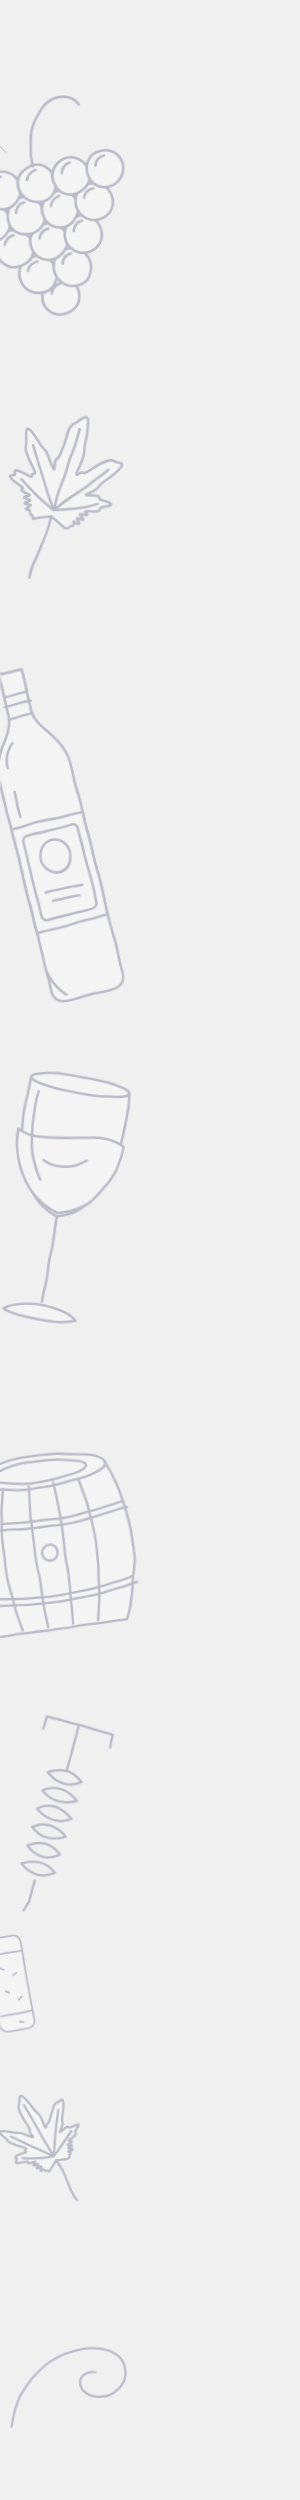
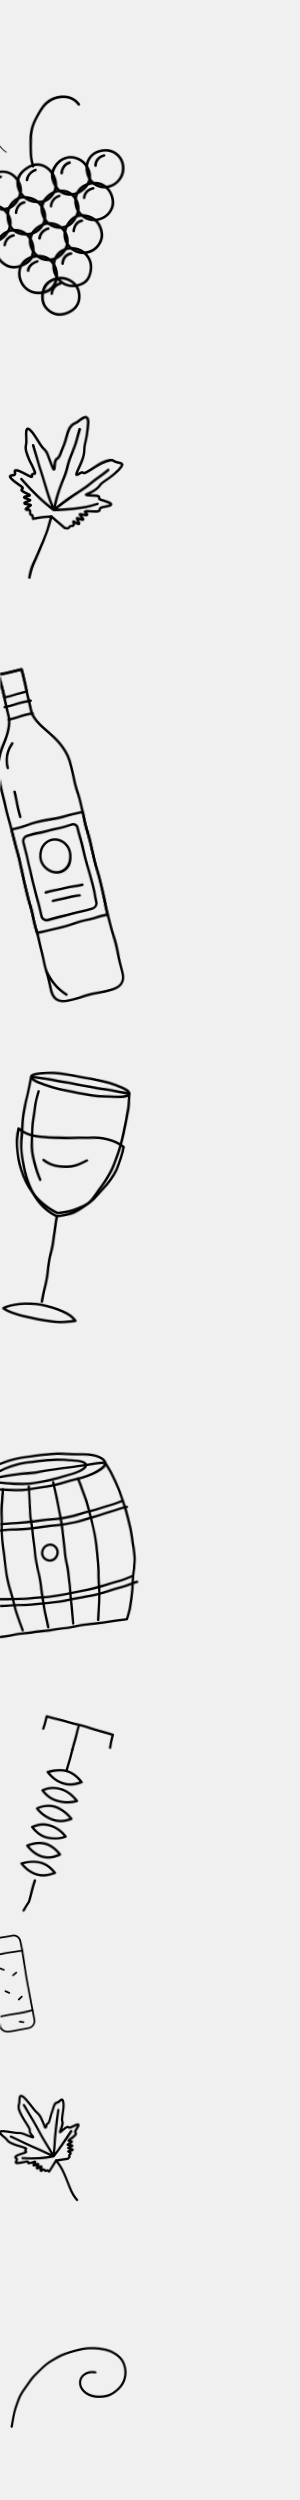
<svg xmlns="http://www.w3.org/2000/svg" viewBox="0 0 180 1500" width="180" height="1500">
  <defs>
    <filter id="m" x="-5%" y="-5%" width="110%" height="110%">
      <feTurbulence type="fractalNoise" baseFrequency=".05" numOctaves="2" seed="5" />
      <feDisplacementMap in="SourceGraphic" scale="1.6" />
    </filter>
  </defs>
-   <g opacity=".26" fill="none" stroke="#1D214F" stroke-width="1.5" stroke-linecap="round" stroke-linejoin="round" filter="url(#m)">
+   <g opacity="1" fill="none" stroke="#000" stroke-width="1.5" stroke-linecap="round" stroke-linejoin="round" filter="url(#m)">
    <g transform="translate(22 110) rotate(-12) scale(1.05)">
-       <circle cx="0" cy="66" r="10.6" fill="#fff" />
+       <circle cx="0" cy="66" r="10.6" fill="none" />
      <path d="M-5 63 a6.5 6.5 0 0 1 6 -4.5" fill="none" />
-       <circle cx="-10" cy="51" r="10.6" fill="#fff" />
+       <circle cx="-10" cy="51" r="10.6" fill="none" />
      <path d="M-15 48 a6.5 6.5 0 0 1 6 -4.5" fill="none" />
-       <circle cx="10" cy="51" r="10.6" fill="#fff" />
+       <circle cx="10" cy="51" r="10.6" fill="none" />
      <path d="M5 48 a6.5 6.5 0 0 1 6 -4.5" fill="none" />
-       <circle cx="-20" cy="34" r="10.6" fill="#fff" />
+       <circle cx="-20" cy="34" r="10.6" fill="none" />
      <path d="M-25 31 a6.5 6.5 0 0 1 6 -4.5" fill="none" />
-       <circle cx="0" cy="34" r="10.6" fill="#fff" />
+       <circle cx="0" cy="34" r="10.6" fill="none" />
      <path d="M-5 31 a6.5 6.5 0 0 1 6 -4.5" fill="none" />
-       <circle cx="20" cy="34" r="10.6" fill="#fff" />
+       <circle cx="20" cy="34" r="10.6" fill="none" />
      <path d="M15 31 a6.5 6.5 0 0 1 6 -4.5" fill="none" />
-       <circle cx="-30" cy="17" r="10.6" fill="#fff" />
+       <circle cx="-30" cy="17" r="10.6" fill="none" />
      <path d="M-35 14 a6.5 6.5 0 0 1 6 -4.5" fill="none" />
-       <circle cx="-10" cy="17" r="10.6" fill="#fff" />
+       <circle cx="-10" cy="17" r="10.6" fill="none" />
      <path d="M-15 14 a6.5 6.5 0 0 1 6 -4.5" fill="none" />
-       <circle cx="10" cy="17" r="10.6" fill="#fff" />
+       <circle cx="10" cy="17" r="10.6" fill="none" />
      <path d="M5 14 a6.5 6.5 0 0 1 6 -4.5" fill="none" />
-       <circle cx="30" cy="17" r="10.6" fill="#fff" />
+       <circle cx="30" cy="17" r="10.6" fill="none" />
      <path d="M25 14 a6.5 6.5 0 0 1 6 -4.5" fill="none" />
-       <circle cx="-40" cy="0" r="10.6" fill="#fff" />
+       <circle cx="-40" cy="0" r="10.6" fill="none" />
      <path d="M-45 -3 a6.5 6.5 0 0 1 6 -4.5" fill="none" />
-       <circle cx="-20" cy="0" r="10.6" fill="#fff" />
+       <circle cx="-20" cy="0" r="10.6" fill="none" />
      <path d="M-25 -3 a6.5 6.5 0 0 1 6 -4.5" fill="none" />
-       <circle cx="0" cy="0" r="10.6" fill="#fff" />
+       <circle cx="0" cy="0" r="10.6" fill="none" />
      <path d="M-5 -3 a6.5 6.5 0 0 1 6 -4.5" fill="none" />
-       <circle cx="20" cy="0" r="10.6" fill="#fff" />
+       <circle cx="20" cy="0" r="10.6" fill="none" />
      <path d="M15 -3 a6.5 6.5 0 0 1 6 -4.5" fill="none" />
-       <circle cx="40" cy="0" r="10.6" fill="#fff" />
+       <circle cx="40" cy="0" r="10.6" fill="none" />
      <path d="M35 -3 a6.5 6.5 0 0 1 6 -4.5" fill="none" />
      <path d="M0 -10C-1 -24 4 -34 13 -42M13 -42C20 -48 30 -46 33 -39" fill="none" />
      <g transform="translate(-22 -34) rotate(-35) scale(.34)">
-         <path d="M-9.3 13.8 L-9.6 13.6 L-9.8 13.3 L-9.9 12.9 L-10.0 12.5 L-10.3 12.3 L-10.6 12.1 L-11.0 12.1 L-11.4 12.0 L-11.7 11.8 L-11.9 11.5 L-12.0 11.1 L-12.1 10.7 L-12.2 10.3 L-12.4 10.1 L-12.8 9.9 L-13.2 9.8 L-14.4 10.3 L-14.9 10.1 L-14.6 9.5 L-13.9 8.6 L-13.1 7.7 L-12.8 7.2 L-13.2 7.0 L-14.2 7.2 L-15.4 7.4 L-16.3 7.4 L-16.4 7.1 L-15.9 6.4 L-14.9 5.7 L-14.1 5.0 L-13.9 4.6 L-14.5 4.5 L-15.7 4.5 L-16.9 4.4 L-17.6 4.2 L-17.4 3.8 L-16.6 3.3 L-15.6 2.7 L-15.0 2.3 L-15.2 2.0 L-16.2 1.8 L-17.8 1.5 L-19.2 1.3 L-20.1 0.9 L-20.3 0.5 L-20.0 0.0 L-19.8 -0.4 L-20.2 -0.8 L-21.5 -1.3 L-23.5 -2.0 L-25.8 -2.7 L-27.6 -3.5 L-28.5 -4.2 L-28.5 -4.8 L-27.7 -5.3 L-26.9 -5.7 L-26.4 -6.2 L-26.4 -6.8 L-26.7 -7.5 L-26.9 -8.2 L-26.5 -8.7 L-25.1 -8.8 L-23.0 -8.7 L-20.7 -8.3 L-18.7 -7.9 L-17.5 -7.9 L-17.1 -8.1 L-17.3 -8.7 L-17.4 -9.2 L-17.1 -9.5 L-16.8 -9.8 L-16.3 -10.0 L-15.9 -10.3 L-16.1 -10.9 L-17.2 -12.1 L-19.0 -14.0 L-21.1 -16.3 L-23.1 -18.6 L-24.5 -20.6 L-25.3 -22.2 L-25.6 -23.5 L-25.8 -24.7 L-26.2 -26.1 L-26.8 -28.0 L-27.5 -29.9 L-27.9 -31.6 L-27.5 -32.6 L-26.3 -32.5 L-24.3 -31.4 L-21.9 -29.6 L-19.6 -27.7 L-17.7 -26.1 L-16.2 -25.1 L-15.1 -24.5 L-14.1 -23.9 L-12.8 -22.9 L-11.4 -21.4 L-9.8 -19.4 L-8.3 -17.4 L-7.2 -16.0 L-6.6 -15.5 L-6.4 -15.9 L-6.7 -17.7 L-6.9 -19.5 L-6.9 -20.8 L-6.6 -21.5 L-6.2 -21.9 L-5.9 -22.7 L-5.8 -24.2 L-5.8 -26.8 L-5.9 -30.3 L-5.8 -34.1 L-5.6 -37.5 L-5.2 -40.2 L-4.5 -41.9 L-3.7 -43.0 L-2.8 -44.0 L-1.9 -45.1 L-1.0 -46.6 L0.0 -48.0 L1.0 -48.8 L2.1 -48.5 L3.0 -46.7 L3.7 -43.9 L4.3 -40.4 L4.8 -37.1 L5.2 -34.4 L5.6 -32.5 L6.0 -31.0 L6.4 -29.5 L6.5 -27.5 L6.5 -24.9 L6.3 -22.1 L6.0 -19.4 L5.8 -17.6 L5.9 -16.8 L6.4 -16.8 L6.9 -17.2 L7.8 -18.3 L8.6 -18.9 L9.1 -19.0 L9.5 -18.8 L10.1 -19.0 L11.2 -20.0 L12.9 -21.9 L15.0 -24.3 L17.4 -26.9 L19.5 -28.9 L21.3 -30.1 L22.6 -30.5 L23.5 -30.4 L24.4 -30.2 L25.5 -30.1 L26.7 -30.3 L27.9 -30.3 L28.6 -29.8 L28.6 -28.5 L27.6 -26.4 L25.8 -23.7 L23.8 -20.9 L22.0 -18.5 L20.8 -16.8 L20.2 -15.6 L19.9 -14.7 L19.6 -13.8 L18.8 -12.7 L17.5 -11.3 L16.0 -9.8 L14.6 -8.6 L14.2 -7.9 L15.2 -8.0 L16.9 -8.5 L18.8 -9.0 L20.4 -9.2 L21.5 -9.1 L21.8 -8.7 L22.0 -8.3 L22.3 -7.9 L23.4 -7.7 L25.0 -7.6 L27.0 -7.6 L28.7 -7.4 L29.6 -7.0 L29.4 -6.3 L28.3 -5.4 L26.7 -4.5 L25.3 -3.8 L24.6 -3.1 L24.4 -2.6 L24.5 -2.0 L24.4 -1.5 L23.5 -1.0 L21.9 -0.4 L19.8 0.0 L18.0 0.4 L16.8 0.7 L16.6 1.1 L17.1 1.5 L17.9 1.9 L18.3 2.4 L18.1 2.7 L17.1 3.0 L15.7 3.1 L14.7 3.2 L14.3 3.4 L14.8 3.9 L15.8 4.5 L16.7 5.2 L17.1 5.7 L16.7 5.9 L15.6 5.9 L14.4 5.8 L13.5 5.8 L13.4 6.1 L14.0 6.7 L14.9 7.6 L15.6 8.3 L15.7 8.8 L15.0 8.9 L13.9 8.6 L12.8 8.3 L12.1 8.2 L12.2 8.6 L13.0 9.7 L13.0 10.1 L12.9 10.5 L12.7 10.8 L12.3 10.9 L11.9 11.0 L11.6 11.1 L11.3 11.3 L11.1 11.6 L11.0 12.0 L10.9 12.4 L10.7 12.8 L10.4 12.9 L10.0 13.0 L9.6 13.0 L9.2 13.1 L8.9 13.3 L0.0 9.6Z" fill="#fff" />
+         <path d="M-9.3 13.8 L-9.6 13.6 L-9.8 13.3 L-9.9 12.9 L-10.0 12.5 L-10.3 12.3 L-10.6 12.1 L-11.0 12.1 L-11.4 12.0 L-11.7 11.8 L-11.9 11.5 L-12.0 11.1 L-12.1 10.7 L-12.2 10.3 L-12.4 10.1 L-12.8 9.9 L-13.2 9.8 L-14.4 10.3 L-14.9 10.1 L-14.6 9.5 L-13.9 8.6 L-13.1 7.7 L-12.8 7.2 L-13.2 7.0 L-14.2 7.2 L-15.4 7.4 L-16.3 7.4 L-16.4 7.1 L-15.9 6.4 L-14.9 5.7 L-14.1 5.0 L-13.9 4.6 L-14.5 4.5 L-15.7 4.5 L-16.9 4.4 L-17.6 4.2 L-17.4 3.8 L-16.6 3.3 L-15.6 2.7 L-15.0 2.3 L-15.2 2.0 L-16.2 1.8 L-17.8 1.5 L-19.2 1.3 L-20.1 0.9 L-20.3 0.5 L-20.0 0.0 L-19.8 -0.4 L-20.2 -0.8 L-21.5 -1.3 L-23.5 -2.0 L-25.8 -2.7 L-27.6 -3.5 L-28.5 -4.2 L-28.5 -4.8 L-27.7 -5.3 L-26.9 -5.7 L-26.4 -6.2 L-26.4 -6.8 L-26.7 -7.5 L-26.9 -8.2 L-26.5 -8.7 L-25.1 -8.8 L-23.0 -8.7 L-20.7 -8.3 L-18.7 -7.9 L-17.5 -7.9 L-17.1 -8.1 L-17.3 -8.7 L-17.4 -9.2 L-17.1 -9.5 L-16.8 -9.8 L-16.3 -10.0 L-15.9 -10.3 L-16.1 -10.9 L-17.2 -12.1 L-19.0 -14.0 L-21.1 -16.3 L-23.1 -18.6 L-24.5 -20.6 L-25.3 -22.2 L-25.6 -23.5 L-25.8 -24.7 L-26.2 -26.1 L-26.8 -28.0 L-27.5 -29.9 L-27.9 -31.6 L-27.5 -32.6 L-26.3 -32.5 L-24.3 -31.4 L-21.9 -29.6 L-19.6 -27.7 L-17.7 -26.1 L-16.2 -25.1 L-15.1 -24.5 L-14.1 -23.9 L-12.8 -22.9 L-11.4 -21.4 L-9.8 -19.4 L-8.3 -17.4 L-7.2 -16.0 L-6.6 -15.5 L-6.4 -15.9 L-6.7 -17.7 L-6.9 -19.5 L-6.9 -20.8 L-6.6 -21.5 L-6.2 -21.9 L-5.9 -22.7 L-5.8 -24.2 L-5.8 -26.8 L-5.9 -30.3 L-5.8 -34.1 L-5.6 -37.5 L-5.2 -40.2 L-4.5 -41.9 L-3.7 -43.0 L-2.8 -44.0 L-1.9 -45.1 L-1.0 -46.6 L0.0 -48.0 L1.0 -48.8 L2.1 -48.5 L3.0 -46.7 L3.7 -43.9 L4.3 -40.4 L4.8 -37.1 L5.2 -34.4 L5.6 -32.5 L6.0 -31.0 L6.4 -29.5 L6.5 -27.5 L6.5 -24.9 L6.3 -22.1 L6.0 -19.4 L5.8 -17.6 L5.9 -16.8 L6.4 -16.8 L6.9 -17.2 L7.8 -18.3 L8.6 -18.9 L9.1 -19.0 L9.5 -18.8 L10.1 -19.0 L11.2 -20.0 L12.9 -21.9 L15.0 -24.3 L17.4 -26.9 L19.5 -28.9 L21.3 -30.1 L22.6 -30.5 L23.5 -30.4 L24.4 -30.2 L25.5 -30.1 L26.7 -30.3 L27.9 -30.3 L28.6 -29.8 L28.6 -28.5 L27.6 -26.4 L25.8 -23.7 L23.8 -20.9 L22.0 -18.5 L20.8 -16.8 L20.2 -15.6 L19.9 -14.7 L19.6 -13.8 L18.8 -12.7 L17.5 -11.3 L16.0 -9.8 L14.6 -8.6 L14.2 -7.9 L15.2 -8.0 L16.9 -8.5 L18.8 -9.0 L20.4 -9.2 L21.5 -9.1 L21.8 -8.7 L22.0 -8.3 L22.3 -7.9 L23.4 -7.7 L25.0 -7.6 L27.0 -7.6 L28.7 -7.4 L29.6 -7.0 L29.4 -6.3 L28.3 -5.4 L26.7 -4.5 L25.3 -3.8 L24.6 -3.1 L24.4 -2.6 L24.5 -2.0 L24.4 -1.5 L23.5 -1.0 L21.9 -0.4 L19.8 0.0 L18.0 0.4 L16.8 0.7 L16.6 1.1 L17.1 1.5 L17.9 1.9 L18.3 2.4 L18.1 2.7 L17.1 3.0 L15.7 3.1 L14.7 3.2 L14.3 3.4 L14.8 3.9 L15.8 4.5 L16.7 5.2 L17.1 5.7 L16.7 5.9 L15.6 5.9 L14.4 5.8 L13.5 5.8 L13.4 6.1 L14.0 6.7 L14.9 7.6 L15.6 8.3 L15.7 8.8 L15.0 8.9 L13.9 8.6 L12.8 8.3 L12.1 8.2 L12.2 8.6 L13.0 9.7 L13.0 10.1 L12.9 10.5 L12.7 10.8 L12.3 10.9 L11.9 11.0 L11.6 11.1 L11.3 11.3 L11.1 11.6 L11.0 12.0 L10.9 12.4 L10.7 12.8 L10.4 12.9 L10.0 13.0 L9.6 13.0 L9.2 13.1 L8.9 13.3 L0.0 9.6Z" fill="none" />
        <path d="M0 5.8 Q0.0 -15.8 0.0 -41.3 M0 5.8 Q-9.8 -7.6 -21.8 -24.8 M0 5.8 Q9.8 -7.6 21.8 -24.8 M0 5.8 Q-10.0 2.3 -22.2 -5.0 M0 5.8 Q10.0 2.3 22.2 -5.0 " fill="none" />
        <path d="M0 9.6 C2 24.0 -3 33.6 -1 45.6" fill="none" />
      </g>
    </g>
    <g transform="translate(34 300) rotate(18) scale(1.0)">
-       <path d="M-10.1 15.0 L-10.4 14.7 L-10.6 14.4 L-10.7 13.9 L-10.9 13.5 L-11.1 13.3 L-11.5 13.1 L-11.9 13.1 L-12.4 13.0 L-12.7 12.8 L-12.9 12.5 L-13.0 12.0 L-13.1 11.6 L-13.2 11.2 L-13.5 10.9 L-13.8 10.7 L-14.3 10.6 L-15.6 11.1 L-16.1 10.9 L-15.8 10.3 L-15.0 9.3 L-14.2 8.4 L-13.8 7.8 L-14.3 7.6 L-15.4 7.8 L-16.7 8.0 L-17.6 8.0 L-17.8 7.6 L-17.2 7.0 L-16.1 6.1 L-15.3 5.4 L-15.1 5.0 L-15.7 4.9 L-17.0 4.8 L-18.3 4.8 L-19.0 4.6 L-18.9 4.1 L-18.0 3.5 L-16.9 2.9 L-16.3 2.5 L-16.4 2.1 L-17.6 1.9 L-19.2 1.7 L-20.8 1.4 L-21.8 1.0 L-22.0 0.5 L-21.7 0.0 L-21.5 -0.4 L-21.9 -0.9 L-23.3 -1.4 L-25.5 -2.1 L-27.9 -2.9 L-29.9 -3.8 L-30.9 -4.6 L-30.8 -5.2 L-30.0 -5.8 L-29.1 -6.2 L-28.6 -6.7 L-28.6 -7.4 L-29.0 -8.2 L-29.2 -8.9 L-28.7 -9.4 L-27.2 -9.6 L-24.9 -9.4 L-22.4 -9.0 L-20.2 -8.6 L-18.9 -8.5 L-18.5 -8.8 L-18.7 -9.4 L-18.9 -10.0 L-18.5 -10.3 L-18.2 -10.7 L-17.7 -10.9 L-17.3 -11.1 L-17.5 -11.8 L-18.6 -13.1 L-20.5 -15.2 L-22.9 -17.6 L-25.0 -20.2 L-26.6 -22.4 L-27.4 -24.1 L-27.7 -25.4 L-27.9 -26.7 L-28.4 -28.3 L-29.1 -30.3 L-29.8 -32.4 L-30.2 -34.3 L-29.8 -35.3 L-28.5 -35.2 L-26.3 -34.0 L-23.8 -32.1 L-21.3 -30.0 L-19.2 -28.3 L-17.6 -27.2 L-16.4 -26.6 L-15.2 -25.9 L-13.9 -24.9 L-12.3 -23.1 L-10.6 -21.0 L-9.0 -18.9 L-7.8 -17.3 L-7.2 -16.8 L-6.9 -17.2 L-7.2 -19.2 L-7.5 -21.1 L-7.4 -22.5 L-7.1 -23.3 L-6.7 -23.8 L-6.4 -24.6 L-6.2 -26.2 L-6.3 -29.0 L-6.3 -32.8 L-6.3 -36.9 L-6.1 -40.7 L-5.6 -43.5 L-4.8 -45.4 L-4.0 -46.6 L-3.0 -47.6 L-2.1 -48.9 L-1.1 -50.5 L0.0 -52.0 L1.1 -52.9 L2.2 -52.5 L3.2 -50.6 L4.0 -47.5 L4.7 -43.8 L5.2 -40.2 L5.6 -37.3 L6.0 -35.2 L6.5 -33.6 L6.9 -31.9 L7.1 -29.8 L7.0 -27.0 L6.8 -23.9 L6.5 -21.1 L6.3 -19.1 L6.4 -18.2 L6.9 -18.2 L7.5 -18.7 L8.5 -19.8 L9.3 -20.5 L9.8 -20.5 L10.3 -20.4 L11.0 -20.6 L12.1 -21.7 L13.9 -23.7 L16.3 -26.4 L18.8 -29.1 L21.2 -31.3 L23.1 -32.6 L24.4 -33.0 L25.5 -32.9 L26.4 -32.7 L27.6 -32.7 L28.9 -32.8 L30.2 -32.8 L31.0 -32.3 L30.9 -30.9 L29.9 -28.6 L28.0 -25.7 L25.8 -22.7 L23.8 -20.1 L22.5 -18.2 L21.9 -16.9 L21.6 -15.9 L21.2 -15.0 L20.4 -13.8 L19.0 -12.2 L17.3 -10.6 L15.9 -9.3 L15.4 -8.6 L16.4 -8.7 L18.3 -9.2 L20.4 -9.7 L22.1 -10.0 L23.2 -9.9 L23.7 -9.5 L23.8 -8.9 L24.2 -8.5 L25.3 -8.3 L27.1 -8.3 L29.3 -8.2 L31.1 -8.1 L32.1 -7.6 L31.9 -6.8 L30.6 -5.9 L28.9 -4.9 L27.4 -4.1 L26.6 -3.4 L26.4 -2.8 L26.6 -2.2 L26.4 -1.6 L25.5 -1.0 L23.7 -0.5 L21.5 0.0 L19.5 0.4 L18.2 0.8 L17.9 1.2 L18.5 1.6 L19.4 2.1 L19.9 2.6 L19.6 3.0 L18.5 3.2 L17.0 3.3 L15.9 3.5 L15.5 3.7 L16.0 4.2 L17.1 4.9 L18.1 5.6 L18.5 6.1 L18.1 6.4 L16.9 6.4 L15.6 6.3 L14.7 6.3 L14.6 6.6 L15.2 7.3 L16.2 8.2 L16.9 9.0 L17.0 9.5 L16.3 9.6 L15.0 9.3 L13.8 9.0 L13.1 8.9 L13.2 9.4 L14.1 10.5 L14.1 10.9 L14.0 11.4 L13.8 11.7 L13.4 11.8 L12.9 11.9 L12.5 12.1 L12.2 12.3 L12.0 12.6 L11.9 13.0 L11.8 13.5 L11.6 13.8 L11.3 14.0 L10.8 14.1 L10.4 14.1 L10.0 14.2 L9.7 14.4 L0.0 10.4Z" fill="#fff" />
+       <path d="M-10.1 15.0 L-10.4 14.7 L-10.6 14.4 L-10.7 13.9 L-10.9 13.5 L-11.1 13.3 L-11.5 13.1 L-11.9 13.1 L-12.4 13.0 L-12.7 12.8 L-12.9 12.5 L-13.0 12.0 L-13.1 11.6 L-13.2 11.2 L-13.5 10.9 L-13.8 10.7 L-14.3 10.6 L-15.6 11.1 L-16.1 10.9 L-15.8 10.3 L-15.0 9.3 L-14.2 8.4 L-13.8 7.8 L-14.3 7.6 L-15.4 7.8 L-16.7 8.0 L-17.6 8.0 L-17.8 7.6 L-17.2 7.0 L-16.1 6.1 L-15.3 5.4 L-15.1 5.0 L-15.7 4.9 L-17.0 4.8 L-18.3 4.8 L-19.0 4.6 L-18.9 4.1 L-18.0 3.5 L-16.9 2.9 L-16.3 2.5 L-16.4 2.1 L-17.6 1.9 L-19.2 1.7 L-20.8 1.4 L-21.8 1.0 L-22.0 0.5 L-21.7 0.0 L-21.5 -0.4 L-21.9 -0.9 L-23.3 -1.4 L-25.5 -2.1 L-27.9 -2.9 L-29.9 -3.8 L-30.9 -4.6 L-30.8 -5.2 L-30.0 -5.8 L-29.1 -6.2 L-28.6 -6.7 L-28.6 -7.4 L-29.0 -8.2 L-29.2 -8.9 L-28.7 -9.4 L-27.2 -9.6 L-24.9 -9.4 L-22.4 -9.0 L-20.2 -8.6 L-18.9 -8.5 L-18.5 -8.8 L-18.7 -9.4 L-18.9 -10.0 L-18.5 -10.3 L-18.2 -10.7 L-17.7 -10.9 L-17.3 -11.1 L-17.5 -11.8 L-18.6 -13.1 L-20.5 -15.2 L-22.9 -17.6 L-25.0 -20.2 L-26.6 -22.4 L-27.4 -24.1 L-27.7 -25.4 L-27.9 -26.7 L-28.4 -28.3 L-29.1 -30.3 L-29.8 -32.4 L-30.2 -34.3 L-29.8 -35.3 L-28.5 -35.2 L-26.3 -34.0 L-23.8 -32.1 L-21.3 -30.0 L-19.2 -28.3 L-17.6 -27.2 L-16.4 -26.6 L-15.2 -25.9 L-13.9 -24.9 L-12.3 -23.1 L-10.6 -21.0 L-9.0 -18.9 L-7.8 -17.3 L-7.2 -16.8 L-6.9 -17.2 L-7.2 -19.2 L-7.5 -21.1 L-7.4 -22.5 L-7.1 -23.3 L-6.7 -23.8 L-6.4 -24.6 L-6.2 -26.2 L-6.3 -29.0 L-6.3 -32.8 L-6.3 -36.9 L-6.1 -40.7 L-5.6 -43.5 L-4.8 -45.4 L-4.0 -46.6 L-3.0 -47.6 L-2.1 -48.9 L-1.1 -50.5 L0.0 -52.0 L1.1 -52.9 L2.2 -52.5 L3.2 -50.6 L4.0 -47.5 L4.7 -43.8 L5.2 -40.2 L5.6 -37.3 L6.0 -35.2 L6.5 -33.6 L6.9 -31.9 L7.1 -29.8 L7.0 -27.0 L6.8 -23.9 L6.5 -21.1 L6.3 -19.1 L6.4 -18.2 L6.9 -18.2 L7.5 -18.7 L8.5 -19.8 L9.3 -20.5 L9.8 -20.5 L10.3 -20.4 L11.0 -20.6 L12.1 -21.7 L13.9 -23.7 L16.3 -26.4 L18.8 -29.1 L21.2 -31.3 L23.1 -32.6 L24.4 -33.0 L25.5 -32.9 L26.4 -32.7 L27.6 -32.7 L28.9 -32.8 L30.2 -32.8 L31.0 -32.3 L30.9 -30.9 L29.9 -28.6 L28.0 -25.7 L25.8 -22.7 L23.8 -20.1 L22.5 -18.2 L21.9 -16.9 L21.6 -15.9 L21.2 -15.0 L20.4 -13.8 L19.0 -12.2 L17.3 -10.6 L15.9 -9.3 L15.4 -8.6 L16.4 -8.7 L18.3 -9.2 L20.4 -9.7 L22.1 -10.0 L23.2 -9.9 L23.7 -9.5 L23.8 -8.9 L24.2 -8.5 L25.3 -8.3 L27.1 -8.3 L29.3 -8.2 L31.1 -8.1 L32.1 -7.6 L31.9 -6.8 L30.6 -5.9 L28.9 -4.9 L27.4 -4.1 L26.6 -3.4 L26.4 -2.8 L26.6 -2.2 L26.4 -1.6 L25.5 -1.0 L23.7 -0.5 L21.5 0.0 L19.5 0.4 L18.2 0.8 L17.9 1.2 L18.5 1.6 L19.4 2.1 L19.9 2.6 L19.6 3.0 L18.5 3.2 L17.0 3.3 L15.9 3.5 L15.5 3.7 L16.0 4.2 L17.1 4.9 L18.1 5.6 L18.5 6.1 L18.1 6.4 L16.9 6.4 L15.6 6.3 L14.7 6.3 L14.6 6.6 L15.2 7.3 L16.2 8.2 L16.9 9.0 L17.0 9.5 L16.3 9.6 L15.0 9.3 L13.8 9.0 L13.1 8.9 L13.2 9.4 L14.1 10.5 L14.1 10.9 L14.0 11.4 L13.8 11.7 L13.4 11.8 L12.9 11.9 L12.5 12.1 L12.2 12.3 L12.0 12.6 L11.9 13.0 L11.8 13.5 L11.6 13.8 L11.3 14.0 L10.8 14.1 L10.4 14.1 L10.0 14.2 L9.7 14.4 L0.0 10.4Z" fill="none" />
      <path d="M0 6.2 Q0.0 -17.2 0.0 -44.7 M0 6.2 Q-10.6 -8.2 -23.6 -26.9 M0 6.2 Q10.6 -8.2 23.6 -26.9 M0 6.2 Q-10.8 2.5 -24.0 -5.4 M0 6.2 Q10.8 2.5 24.0 -5.4 " fill="none" />
      <path d="M0 10.4 C2 26.0 -3 36.4 -1 49.4" fill="none" />
    </g>
    <g transform="translate(30 500) rotate(-14) scale(1.0)">
-       <path d="M-7 -100H7V-74C7 -62 22 -56 22 -36V92Q22 100 14 100H-14Q-22 100 -22 92V-36C-22 -56 -7 -62 -7 -74Z" fill="#fff" />
-       <path d="M-7 -100H7V-86H-7ZM-8 -80H8M-7.5 -72H7.5" fill="#fff" />
-       <rect x="-22" y="-8" width="44" height="64" fill="#fff" />
+       <path d="M-7 -100H7V-74C7 -62 22 -56 22 -36V92Q22 100 14 100H-14Q-22 100 -22 92V-36C-22 -56 -7 -62 -7 -74Z" fill="none" />
+       <path d="M-7 -100H7V-86H-7ZM-8 -80H8M-7.5 -72H7.5" fill="none" />
+       <rect x="-22" y="-8" width="44" height="64" fill="none" />
      <rect x="-17" y="-2" width="34" height="52" rx="3" fill="none" />
      <ellipse cx="0" cy="14" rx="9" ry="10" fill="none" />
      <path d="M-11 34H11M-8 40H8" fill="none" />
      <path d="M-15 -44C-15 -52 -11 -56 -9 -58M-15 -30V-14" fill="none" />
      <path d="M-22 80Q-20 90 -14 96" fill="none" />
    </g>
    <g transform="translate(36 720) rotate(10) scale(1.0)">
-       <path d="M-30 -70C-34 -26 -22 4 0 10C22 4 34 -26 30 -70Z" fill="#fff" />
-       <path d="M-32 -38C-14 -28 14 -48 32 -38C32 -20 22 2 0 8C-22 2 -32 -20 -32 -38Z" fill="#fff" />
+       <path d="M-30 -70C-34 -26 -22 4 0 10C22 4 34 -26 30 -70Z" fill="none" />
+       <path d="M-32 -38C-14 -28 14 -48 32 -38C32 -20 22 2 0 8C-22 2 -32 -20 -32 -38Z" fill="none" />
      <path d="M-24 -62C-26 -40 -22 -22 -14 -10" fill="none" />
-       <ellipse cx="0" cy="-70" rx="30" ry="5" fill="#fff" />
+       <ellipse cx="0" cy="-70" rx="30" ry="5" fill="none" />
      <path d="M0 10V62" fill="none" />
-       <path d="M-22 70C-14 62 14 62 22 70C14 74 -14 74 -22 70Z" fill="#fff" />
+       <path d="M-22 70C-14 62 14 62 22 70C14 74 -14 74 -22 70Z" fill="none" />
      <path d="M-14 -22C-6 -18 6 -20 12 -26" fill="none" />
    </g>
    <g transform="translate(30 930) rotate(-8) scale(0.95)">
-       <path d="M-42 -50C-56 -18 -56 18 -42 50H42C56 18 56 -18 42 -50Z" fill="#fff" />
-       <ellipse cx="0" cy="-50" rx="42" ry="10" fill="#fff" />
+       <path d="M-42 -50C-56 -18 -56 18 -42 50H42C56 18 56 -18 42 -50Z" fill="none" />
+       <ellipse cx="0" cy="-50" rx="42" ry="10" fill="none" />
      <ellipse cx="0" cy="-50" rx="30" ry="6.5" fill="none" />
      <path d="M-50 -24Q0 -14 50 -24M-50 24Q0 34 50 24" fill="none" />
      <path d="M-52 -20Q0 -10 52 -20M-52 28Q0 38 52 28" fill="none" />
      <path d="M-24 -42C-31 -16 -31 16 -24 48" fill="none" />
      <path d="M-8 -42C-10 -16 -10 16 -8 48" fill="none" />
      <path d="M8 -42C10 -16 10 16 8 48" fill="none" />
      <path d="M24 -42C31 -16 31 16 24 48" fill="none" />
      <circle cx="0" cy="2" r="5" fill="none" />
    </g>
    <g transform="translate(32 1090) rotate(16) scale(0.95)">
      <path d="M-22 -60H22M-22 -60V-52M22 -60V-52M0 -60V-44" fill="none" />
      <path d="M0 -44V-30" fill="none" />
      <path d="M-11 -26Q0 -34 11 -26M-11 -26Q0 -18 11 -26" fill="none" />
      <path d="M-11 -14Q0 -22 11 -14M-11 -14Q0 -6 11 -14" fill="none" />
      <path d="M-11 -2Q0 -10 11 -2M-11 -2Q0 6 11 -2" fill="none" />
      <path d="M-11 10Q0 2 11 10M-11 10Q0 18 11 10" fill="none" />
      <path d="M-11 22Q0 14 11 22M-11 22Q0 30 11 22" fill="none" />
      <path d="M-11 34Q0 26 11 34M-11 34Q0 42 11 34" fill="none" />
      <path d="M0 42V56L-2 62" fill="none" />
    </g>
    <g transform="translate(6 1190) rotate(-10) scale(0.7)">
-       <rect x="-15" y="-40" width="30" height="80" rx="6" fill="#fff" />
+       <rect x="-15" y="-40" width="30" height="80" rx="6" fill="none" />
      <path d="M-15 -26H15M-15 26H15" fill="none" />
      <path d="M-6 -14l3 2M4 -6l3-2M-5 6l3 2M5 15l3-2M-8 -34l2 1M2 33l3 1" fill="none" />
    </g>
    <g transform="translate(30 1290) rotate(-30) scale(0.9)">
-       <path d="M-7.7 11.5 L-8.0 11.3 L-8.1 11.1 L-8.2 10.7 L-8.4 10.4 L-8.6 10.2 L-8.8 10.1 L-9.2 10.0 L-9.5 10.0 L-9.8 9.8 L-10.0 9.6 L-10.0 9.3 L-10.1 8.9 L-10.2 8.6 L-10.4 8.4 L-10.6 8.3 L-11.0 8.2 L-12.0 8.6 L-12.4 8.4 L-12.2 7.9 L-11.6 7.2 L-10.9 6.4 L-10.6 6.0 L-11.0 5.9 L-11.8 6.0 L-12.8 6.2 L-13.6 6.2 L-13.7 5.9 L-13.2 5.3 L-12.4 4.7 L-11.7 4.2 L-11.6 3.8 L-12.1 3.7 L-13.1 3.7 L-14.1 3.7 L-14.6 3.5 L-14.5 3.2 L-13.9 2.7 L-13.0 2.3 L-12.5 1.9 L-12.7 1.6 L-13.5 1.5 L-14.8 1.3 L-16.0 1.0 L-16.8 0.7 L-16.9 0.4 L-16.7 0.0 L-16.5 -0.3 L-16.8 -0.7 L-17.9 -1.1 L-19.6 -1.6 L-21.5 -2.3 L-23.0 -2.9 L-23.8 -3.5 L-23.7 -4.0 L-23.1 -4.4 L-22.4 -4.8 L-22.0 -5.2 L-22.0 -5.7 L-22.3 -6.3 L-22.4 -6.8 L-22.1 -7.2 L-20.9 -7.4 L-19.2 -7.2 L-17.2 -6.9 L-15.6 -6.6 L-14.6 -6.6 L-14.3 -6.8 L-14.4 -7.2 L-14.5 -7.7 L-14.3 -7.9 L-14.0 -8.2 L-13.6 -8.4 L-13.3 -8.5 L-13.4 -9.1 L-14.3 -10.1 L-15.8 -11.7 L-17.6 -13.6 L-19.2 -15.5 L-20.4 -17.2 L-21.1 -18.5 L-21.3 -19.6 L-21.5 -20.6 L-21.8 -21.8 L-22.4 -23.3 L-22.9 -24.9 L-23.2 -26.4 L-22.9 -27.2 L-21.9 -27.1 L-20.3 -26.2 L-18.3 -24.7 L-16.3 -23.1 L-14.7 -21.8 L-13.5 -20.9 L-12.6 -20.4 L-11.7 -19.9 L-10.7 -19.1 L-9.5 -17.8 L-8.2 -16.1 L-6.9 -14.5 L-6.0 -13.3 L-5.5 -12.9 L-5.3 -13.3 L-5.6 -14.8 L-5.7 -16.2 L-5.7 -17.3 L-5.5 -17.9 L-5.2 -18.3 L-4.9 -18.9 L-4.8 -20.2 L-4.8 -22.3 L-4.9 -25.2 L-4.9 -28.4 L-4.7 -31.3 L-4.3 -33.5 L-3.7 -34.9 L-3.1 -35.9 L-2.3 -36.6 L-1.6 -37.6 L-0.8 -38.8 L0.0 -40.0 L0.9 -40.7 L1.7 -40.4 L2.5 -39.0 L3.1 -36.6 L3.6 -33.7 L4.0 -30.9 L4.3 -28.7 L4.6 -27.1 L5.0 -25.8 L5.3 -24.6 L5.5 -22.9 L5.4 -20.8 L5.2 -18.4 L5.0 -16.2 L4.8 -14.7 L4.9 -14.0 L5.3 -14.0 L5.8 -14.4 L6.5 -15.3 L7.1 -15.8 L7.6 -15.8 L7.9 -15.7 L8.4 -15.9 L9.3 -16.7 L10.7 -18.2 L12.5 -20.3 L14.5 -22.4 L16.3 -24.1 L17.7 -25.1 L18.8 -25.4 L19.6 -25.3 L20.3 -25.1 L21.2 -25.1 L22.2 -25.2 L23.2 -25.3 L23.9 -24.9 L23.8 -23.8 L23.0 -22.0 L21.5 -19.7 L19.8 -17.4 L18.3 -15.4 L17.3 -14.0 L16.8 -13.0 L16.6 -12.3 L16.3 -11.5 L15.7 -10.6 L14.6 -9.4 L13.3 -8.2 L12.2 -7.1 L11.8 -6.6 L12.6 -6.7 L14.1 -7.1 L15.7 -7.5 L17.0 -7.7 L17.9 -7.6 L18.2 -7.3 L18.3 -6.9 L18.6 -6.6 L19.5 -6.4 L20.9 -6.4 L22.5 -6.3 L24.0 -6.2 L24.7 -5.8 L24.5 -5.2 L23.5 -4.5 L22.2 -3.8 L21.1 -3.1 L20.5 -2.6 L20.3 -2.1 L20.4 -1.7 L20.3 -1.3 L19.6 -0.8 L18.2 -0.4 L16.5 0.0 L15.0 0.3 L14.0 0.6 L13.8 0.9 L14.3 1.2 L14.9 1.6 L15.3 2.0 L15.0 2.3 L14.2 2.5 L13.1 2.6 L12.2 2.7 L11.9 2.9 L12.3 3.2 L13.1 3.7 L13.9 4.3 L14.2 4.7 L13.9 4.9 L13.0 4.9 L12.0 4.8 L11.3 4.8 L11.2 5.1 L11.7 5.6 L12.4 6.3 L13.0 6.9 L13.1 7.3 L12.5 7.4 L11.6 7.2 L10.6 6.9 L10.1 6.9 L10.1 7.2 L10.9 8.1 L10.8 8.4 L10.8 8.7 L10.6 9.0 L10.3 9.1 L9.9 9.2 L9.6 9.3 L9.4 9.4 L9.3 9.7 L9.2 10.0 L9.1 10.4 L8.9 10.6 L8.7 10.8 L8.3 10.8 L8.0 10.9 L7.7 10.9 L7.4 11.1 L0.0 8.0Z" fill="#fff" />
+       <path d="M-7.7 11.5 L-8.0 11.3 L-8.1 11.1 L-8.2 10.7 L-8.4 10.4 L-8.6 10.2 L-8.8 10.1 L-9.2 10.0 L-9.5 10.0 L-9.8 9.8 L-10.0 9.6 L-10.0 9.3 L-10.1 8.9 L-10.2 8.6 L-10.4 8.4 L-10.6 8.3 L-11.0 8.2 L-12.0 8.6 L-12.4 8.4 L-12.2 7.9 L-11.6 7.2 L-10.9 6.4 L-10.6 6.0 L-11.0 5.9 L-11.8 6.0 L-12.8 6.2 L-13.6 6.2 L-13.7 5.9 L-13.2 5.3 L-12.4 4.7 L-11.7 4.2 L-11.6 3.8 L-12.1 3.7 L-13.1 3.7 L-14.1 3.7 L-14.6 3.5 L-14.5 3.2 L-13.9 2.7 L-13.0 2.3 L-12.5 1.9 L-12.7 1.6 L-13.5 1.5 L-14.8 1.3 L-16.0 1.0 L-16.8 0.7 L-16.9 0.4 L-16.7 0.0 L-16.5 -0.3 L-16.8 -0.7 L-17.9 -1.1 L-19.6 -1.6 L-21.5 -2.3 L-23.0 -2.9 L-23.8 -3.5 L-23.7 -4.0 L-23.1 -4.4 L-22.4 -4.8 L-22.0 -5.2 L-22.0 -5.7 L-22.3 -6.3 L-22.4 -6.8 L-22.1 -7.2 L-20.9 -7.4 L-19.2 -7.2 L-17.2 -6.9 L-15.6 -6.6 L-14.6 -6.6 L-14.3 -6.8 L-14.4 -7.2 L-14.5 -7.7 L-14.3 -7.9 L-14.0 -8.2 L-13.6 -8.4 L-13.3 -8.5 L-13.4 -9.1 L-14.3 -10.1 L-15.8 -11.7 L-17.6 -13.6 L-19.2 -15.5 L-20.4 -17.2 L-21.1 -18.5 L-21.3 -19.6 L-21.5 -20.6 L-21.8 -21.8 L-22.4 -23.3 L-22.9 -24.9 L-23.2 -26.4 L-22.9 -27.2 L-21.9 -27.1 L-20.3 -26.2 L-18.3 -24.7 L-16.3 -23.1 L-14.7 -21.8 L-13.5 -20.9 L-12.6 -20.4 L-11.7 -19.9 L-10.7 -19.1 L-9.5 -17.8 L-8.2 -16.1 L-6.9 -14.5 L-6.0 -13.3 L-5.5 -12.9 L-5.3 -13.3 L-5.6 -14.8 L-5.7 -16.2 L-5.7 -17.3 L-5.5 -17.9 L-5.2 -18.3 L-4.9 -18.9 L-4.8 -20.2 L-4.8 -22.3 L-4.9 -25.2 L-4.9 -28.4 L-4.7 -31.3 L-4.3 -33.5 L-3.7 -34.9 L-3.1 -35.9 L-2.3 -36.6 L-1.6 -37.6 L-0.8 -38.8 L0.0 -40.0 L0.9 -40.7 L1.7 -40.4 L2.5 -39.0 L3.1 -36.6 L3.6 -33.7 L4.0 -30.9 L4.3 -28.7 L4.6 -27.1 L5.0 -25.8 L5.3 -24.6 L5.5 -22.9 L5.4 -20.8 L5.2 -18.4 L5.0 -16.2 L4.8 -14.7 L4.9 -14.0 L5.3 -14.0 L5.8 -14.4 L6.5 -15.3 L7.1 -15.8 L7.6 -15.8 L7.9 -15.7 L8.4 -15.9 L9.3 -16.7 L10.7 -18.2 L12.5 -20.3 L14.5 -22.4 L16.3 -24.1 L17.7 -25.1 L18.8 -25.4 L19.6 -25.3 L20.3 -25.1 L21.2 -25.1 L22.2 -25.2 L23.2 -25.3 L23.9 -24.9 L23.8 -23.8 L23.0 -22.0 L21.5 -19.7 L19.8 -17.4 L18.3 -15.4 L17.3 -14.0 L16.8 -13.0 L16.6 -12.3 L16.3 -11.5 L15.7 -10.6 L14.6 -9.4 L13.3 -8.2 L12.2 -7.1 L11.8 -6.6 L12.6 -6.7 L14.1 -7.1 L15.7 -7.5 L17.0 -7.7 L17.9 -7.6 L18.2 -7.3 L18.3 -6.9 L18.6 -6.6 L19.5 -6.4 L20.9 -6.4 L22.5 -6.3 L24.0 -6.2 L24.7 -5.8 L24.5 -5.2 L23.5 -4.5 L22.2 -3.8 L21.1 -3.1 L20.5 -2.6 L20.3 -2.1 L20.4 -1.7 L20.3 -1.3 L19.6 -0.8 L18.2 -0.4 L16.5 0.0 L15.0 0.3 L14.0 0.6 L13.8 0.9 L14.3 1.2 L14.9 1.6 L15.3 2.0 L15.0 2.3 L14.2 2.5 L13.1 2.6 L12.2 2.7 L11.9 2.9 L12.3 3.2 L13.1 3.7 L13.9 4.3 L14.2 4.7 L13.9 4.9 L13.0 4.9 L12.0 4.8 L11.3 4.8 L11.2 5.1 L11.7 5.6 L12.4 6.3 L13.0 6.9 L13.1 7.3 L12.5 7.4 L11.6 7.2 L10.6 6.9 L10.1 6.9 L10.1 7.2 L10.9 8.1 L10.8 8.4 L10.8 8.7 L10.6 9.0 L10.3 9.1 L9.9 9.2 L9.6 9.3 L9.4 9.4 L9.3 9.7 L9.2 10.0 L9.1 10.4 L8.9 10.6 L8.7 10.8 L8.3 10.8 L8.0 10.9 L7.7 10.9 L7.4 11.1 L0.0 8.0Z" fill="none" />
      <path d="M0 4.8 Q0.0 -13.2 0.0 -34.4 M0 4.8 Q-8.2 -6.3 -18.1 -20.7 M0 4.8 Q8.2 -6.3 18.1 -20.7 M0 4.8 Q-8.3 1.9 -18.5 -4.1 M0 4.8 Q8.3 1.9 18.5 -4.1 " fill="none" />
      <path d="M0 8.0 C2 20.0 -3 28.0 -1 38.0" fill="none" />
    </g>
    <g transform="translate(34 1420) rotate(0) scale(0.9)">
      <path d="M-30 40C-26 6 8 -20 36 -10C54 -3 46 22 26 20C12 18 12 2 26 4" fill="none" />
    </g>
  </g>
</svg>
